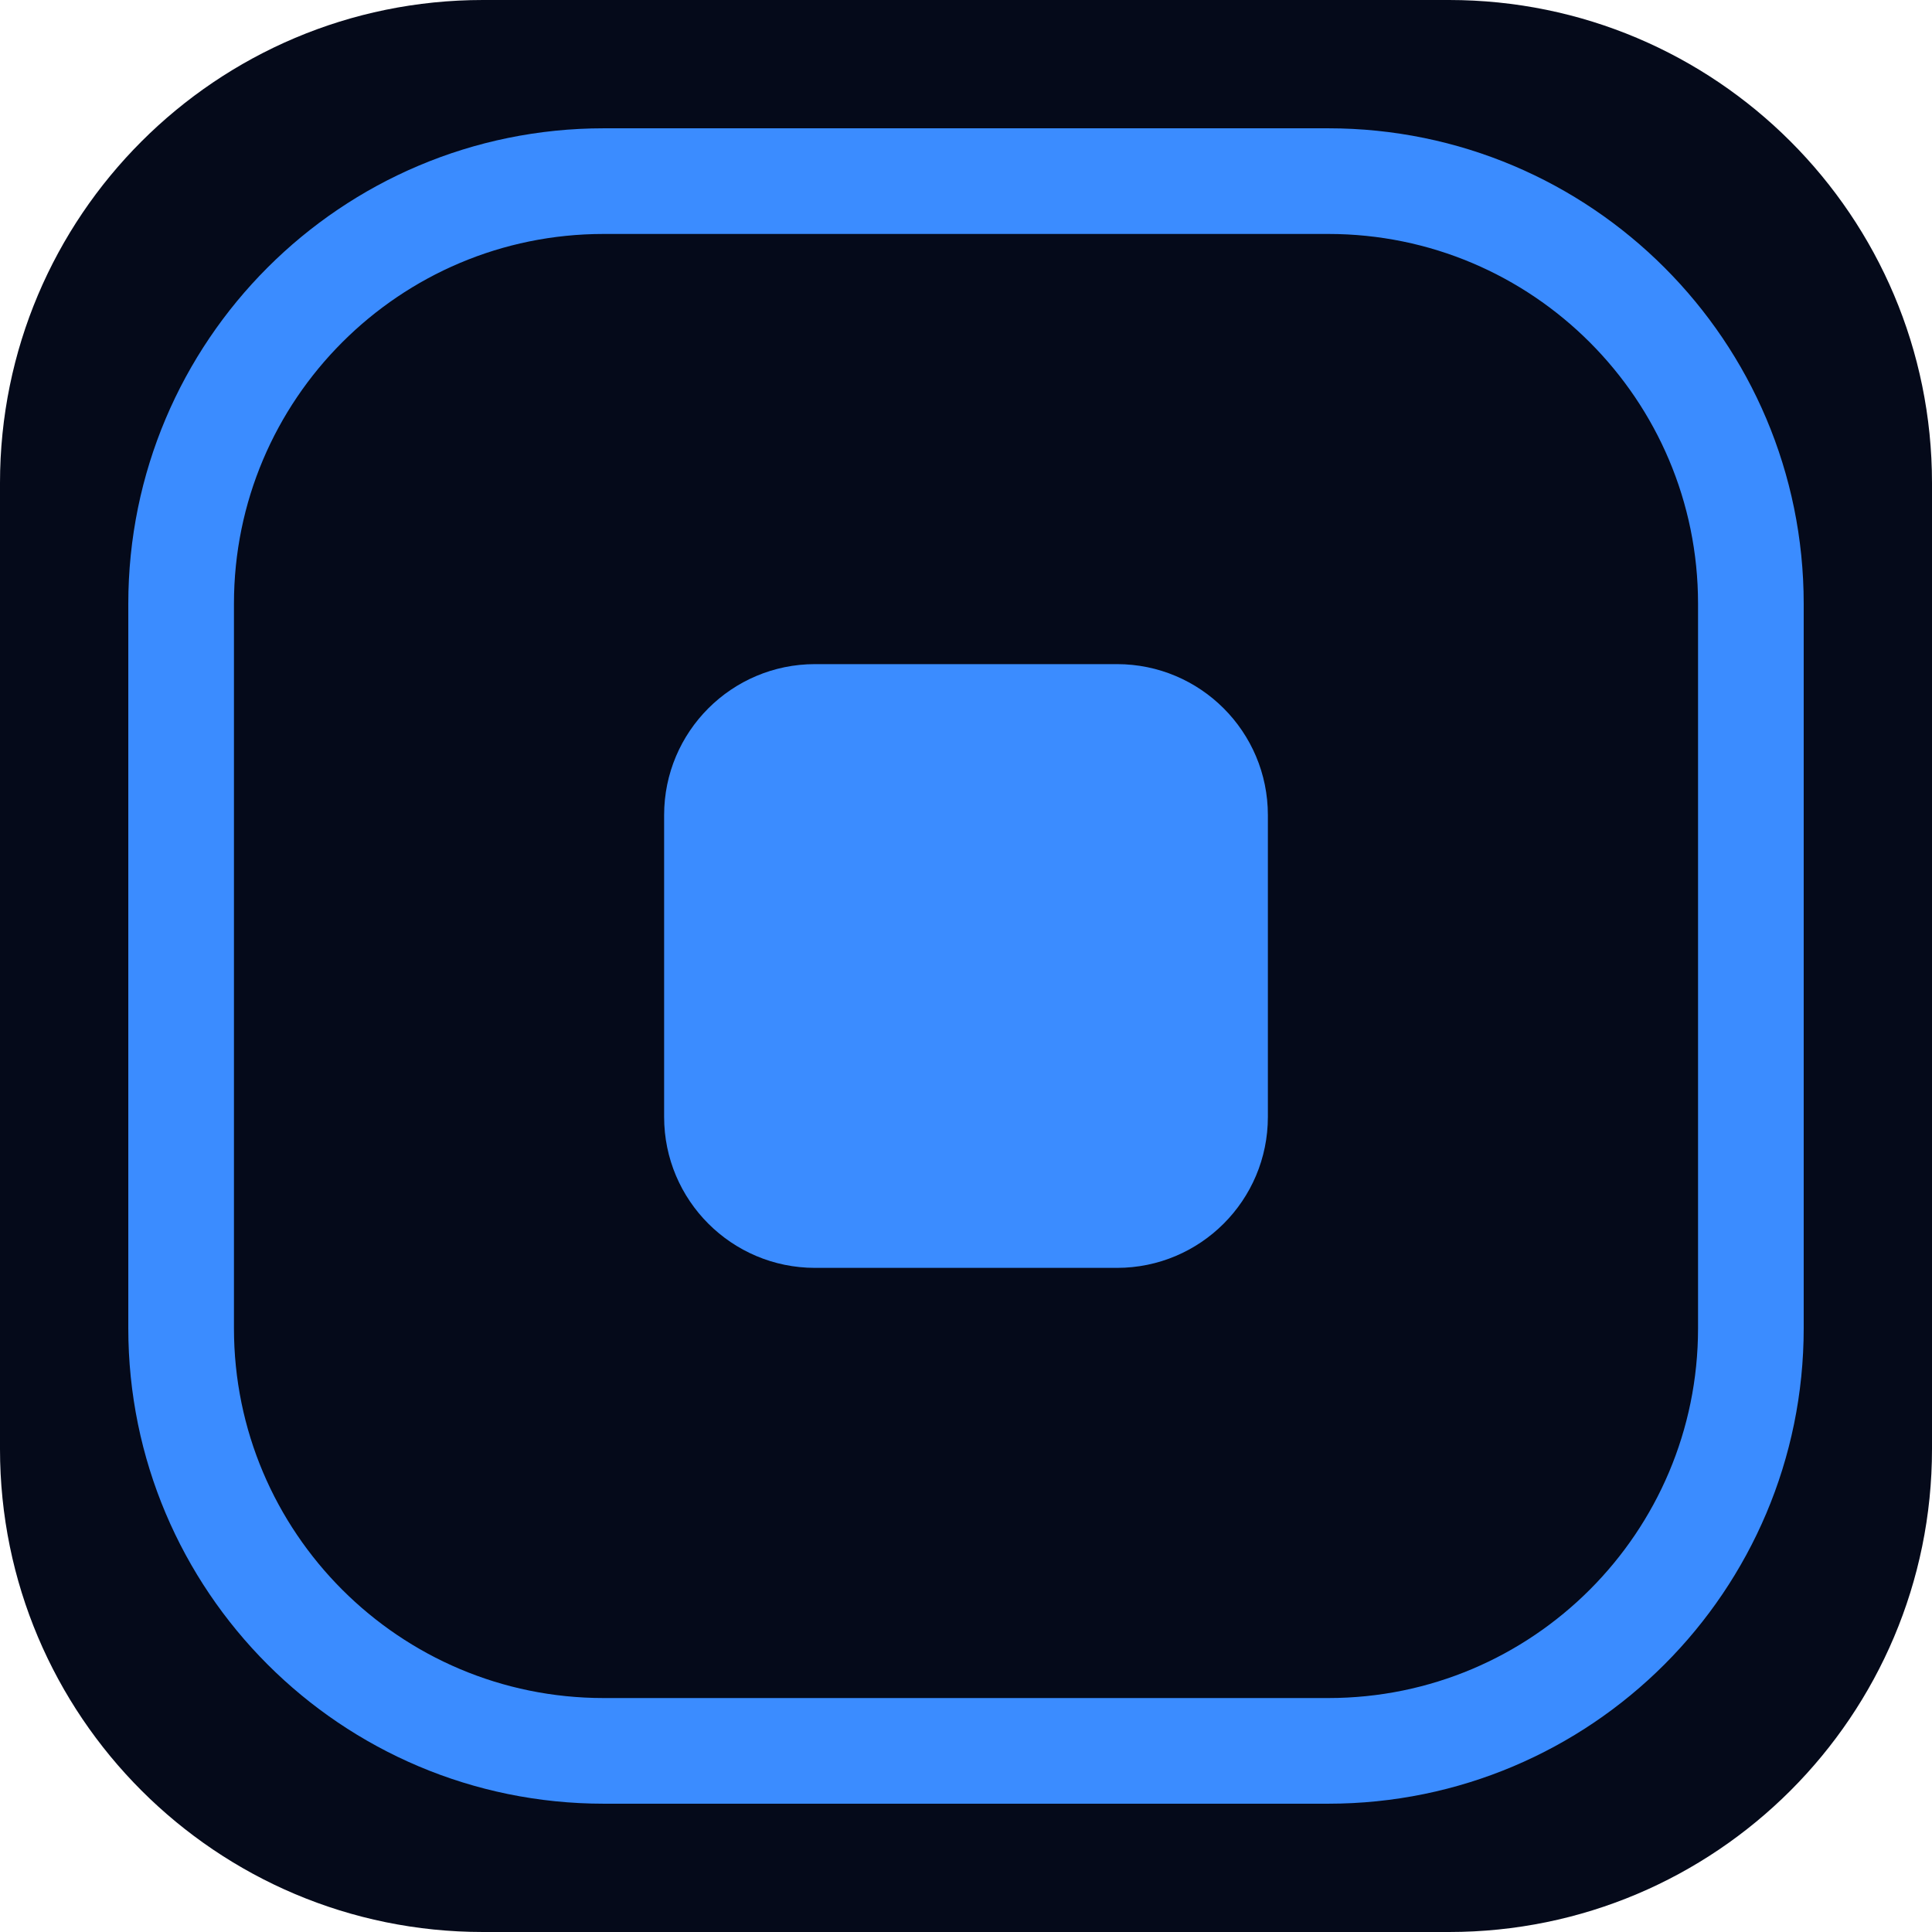
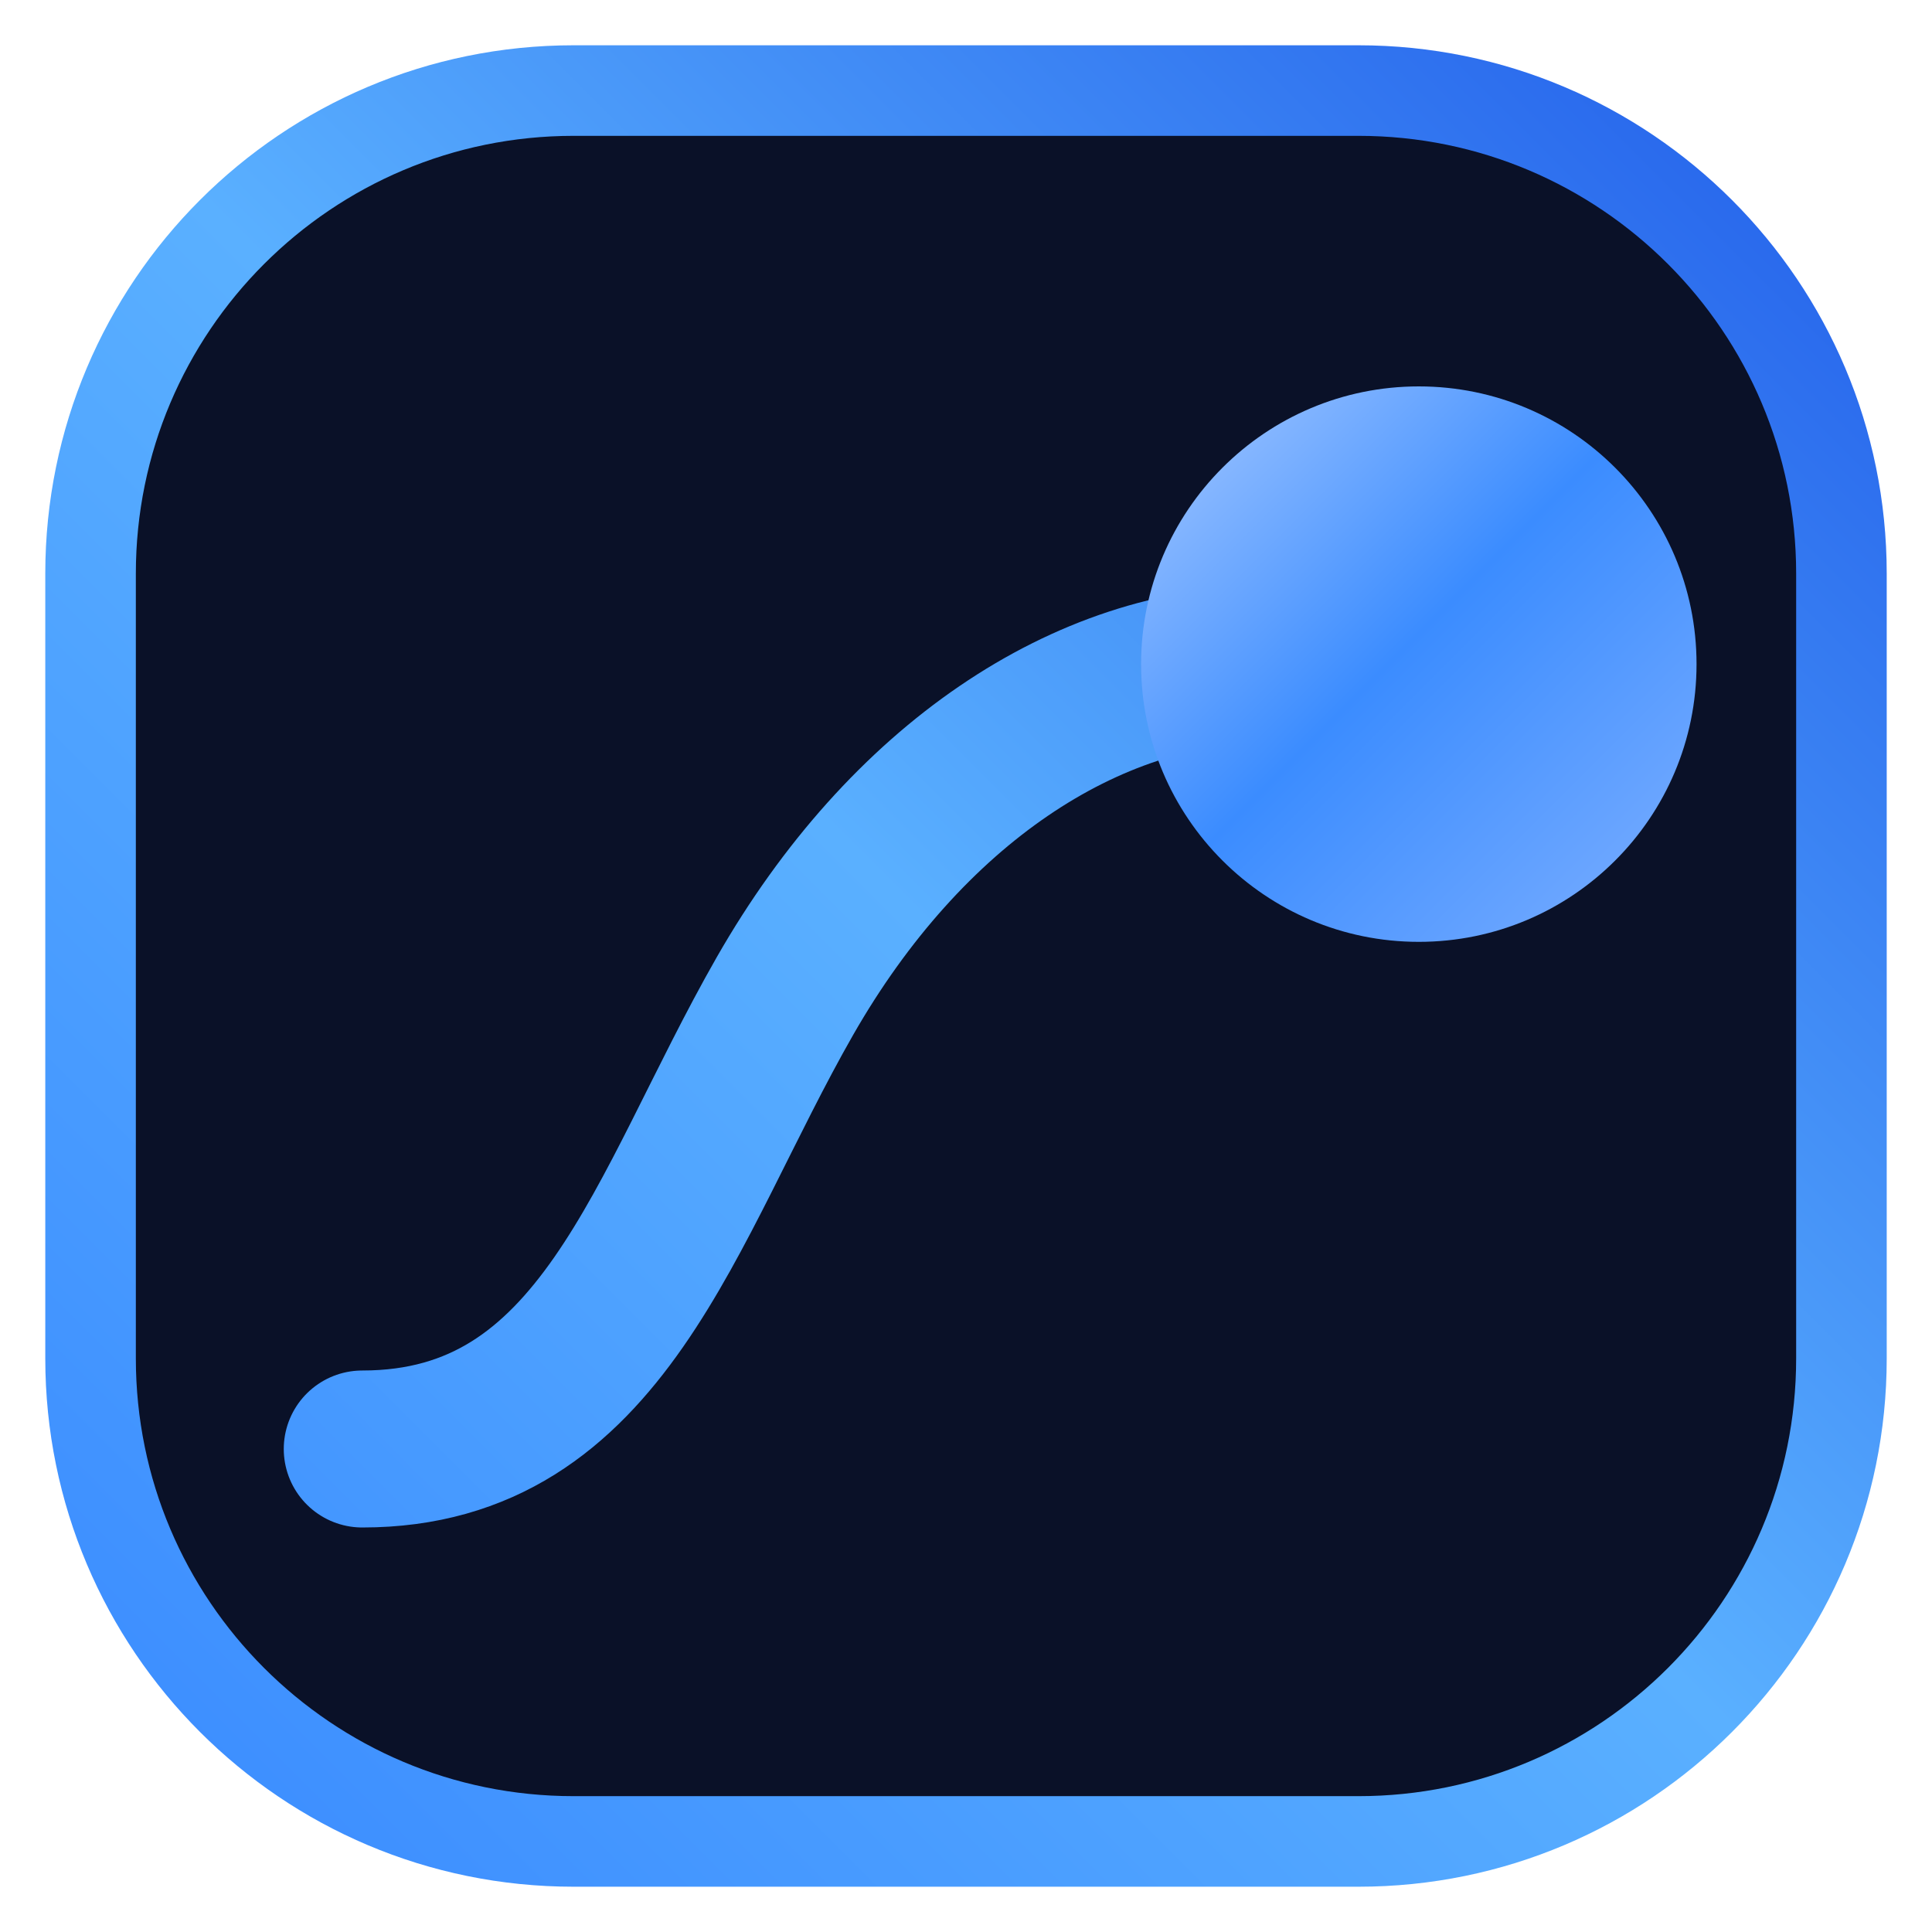
- <svg xmlns="http://www.w3.org/2000/svg" viewBox="0 0 32 32" fill="none">
-   <rect width="32" height="32" rx="8" fill="#050A1A" />
-   <rect x="3" y="3" width="26" height="26" rx="7" stroke="#3B8CFF" stroke-width="1.75" />
-   <rect x="11" y="11" width="10" height="10" rx="2.5" fill="#3B8CFF" />
+ <svg xmlns="http://www.w3.org/2000/svg" viewBox="0 0 32 32" fill="none" role="img" aria-label="Boing Observer">
+   <defs>
+     <linearGradient id="bxf-frame" x1="2" y1="30" x2="30" y2="2" gradientUnits="userSpaceOnUse">
+       <stop stop-color="#3B8CFF" />
+       <stop offset="0.5" stop-color="#5ab0ff" />
+       <stop offset="1" stop-color="#2563EB" />
+     </linearGradient>
+     <linearGradient id="bxf-orb" x1="18" y1="4" x2="30" y2="16" gradientUnits="userSpaceOnUse">
+       <stop stop-color="#CFE0FF" />
+       <stop offset="0.5" stop-color="#3B8CFF" />
+       <stop offset="1" stop-color="#8DB8FF" />
+     </linearGradient>
+     <radialGradient id="bxf-slab" cx="34%" cy="28%" r="78%">
+       <stop offset="0" stop-color="#18244A" />
+       <stop offset="1" stop-color="#0A1128" />
+     </radialGradient>
+     <filter id="bxf-glow" x="-50%" y="-50%" width="200%" height="200%">
+       <feGaussianBlur stdDeviation="1.6" result="b" />
+       <feMerge>
+         <feMergeNode in="b" />
+         <feMergeNode in="SourceGraphic" />
+       </feMerge>
+     </filter>
+   </defs>
+   <rect x="1.5" y="1.5" width="29" height="29" rx="8" fill="#0A1128" stroke="url(#bxf-frame)" stroke-width="1.5" />
+   <path d="M6 24 C 10 24 11 20 13 16.5 C 15 13 18 11 21 11" stroke="url(#bxf-frame)" stroke-width="2.6" stroke-linecap="round" />
+   <circle cx="23.5" cy="11" r="4.6" fill="url(#bxf-orb)" />
</svg>
